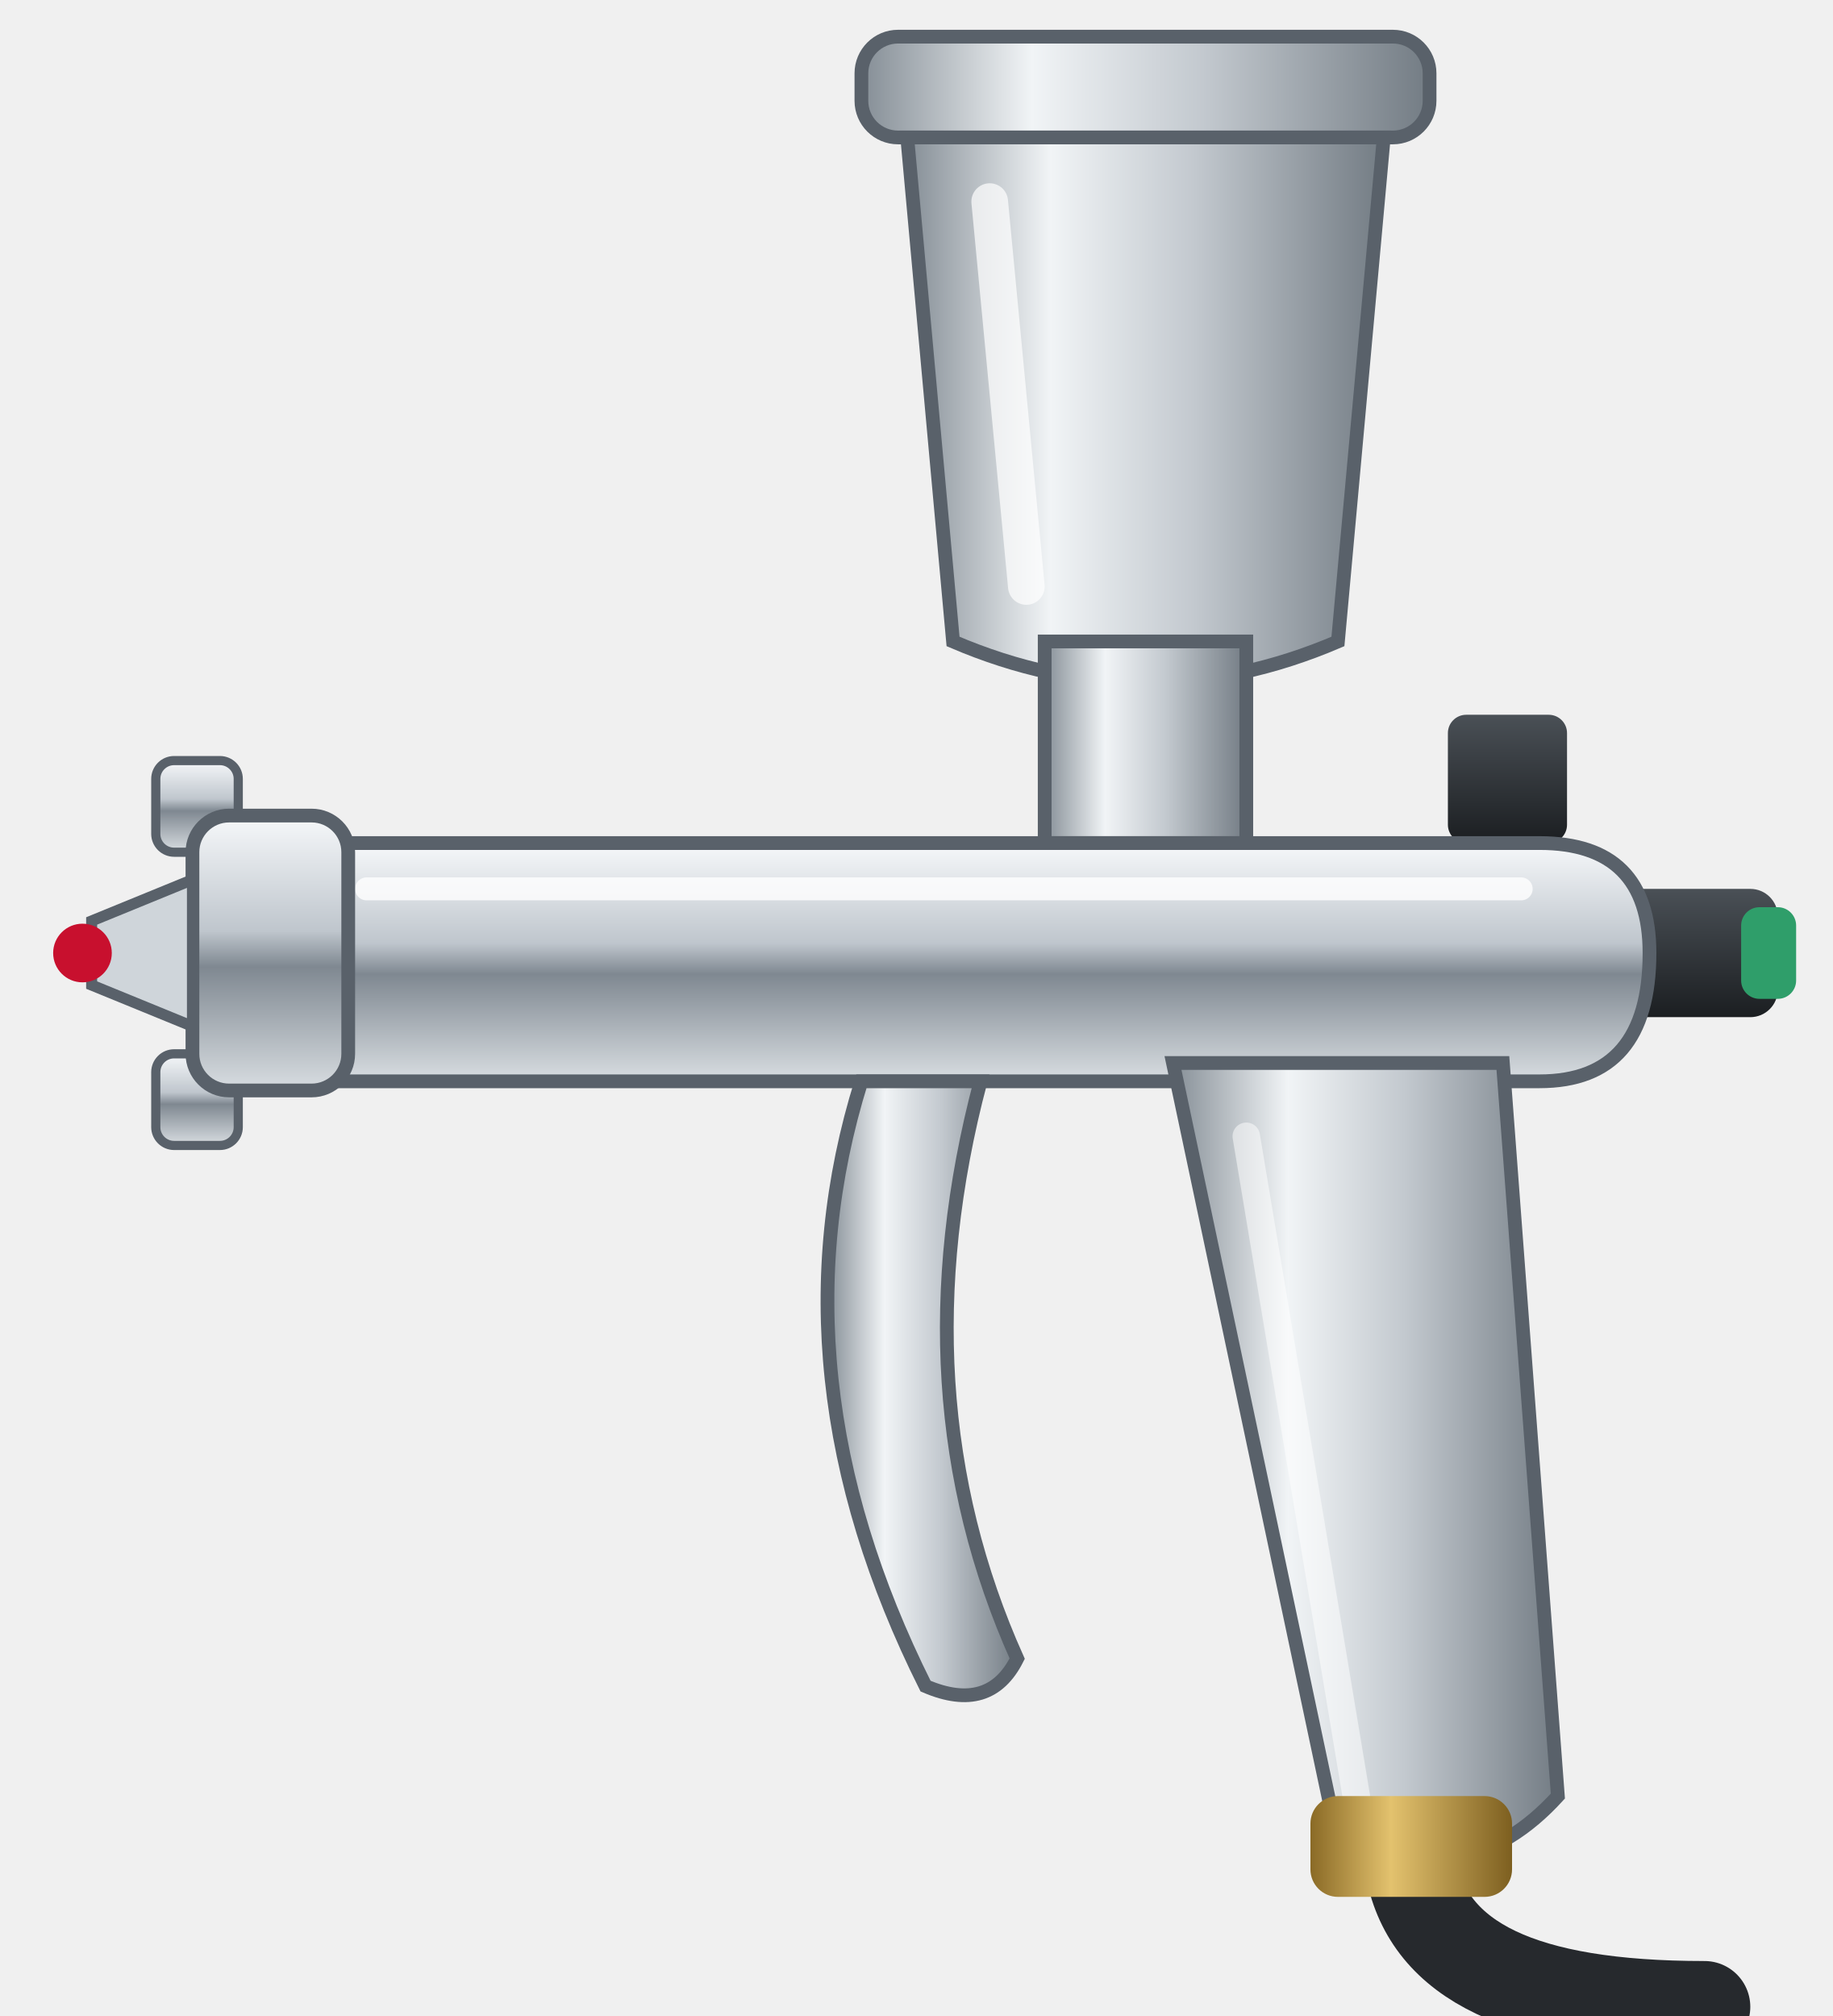
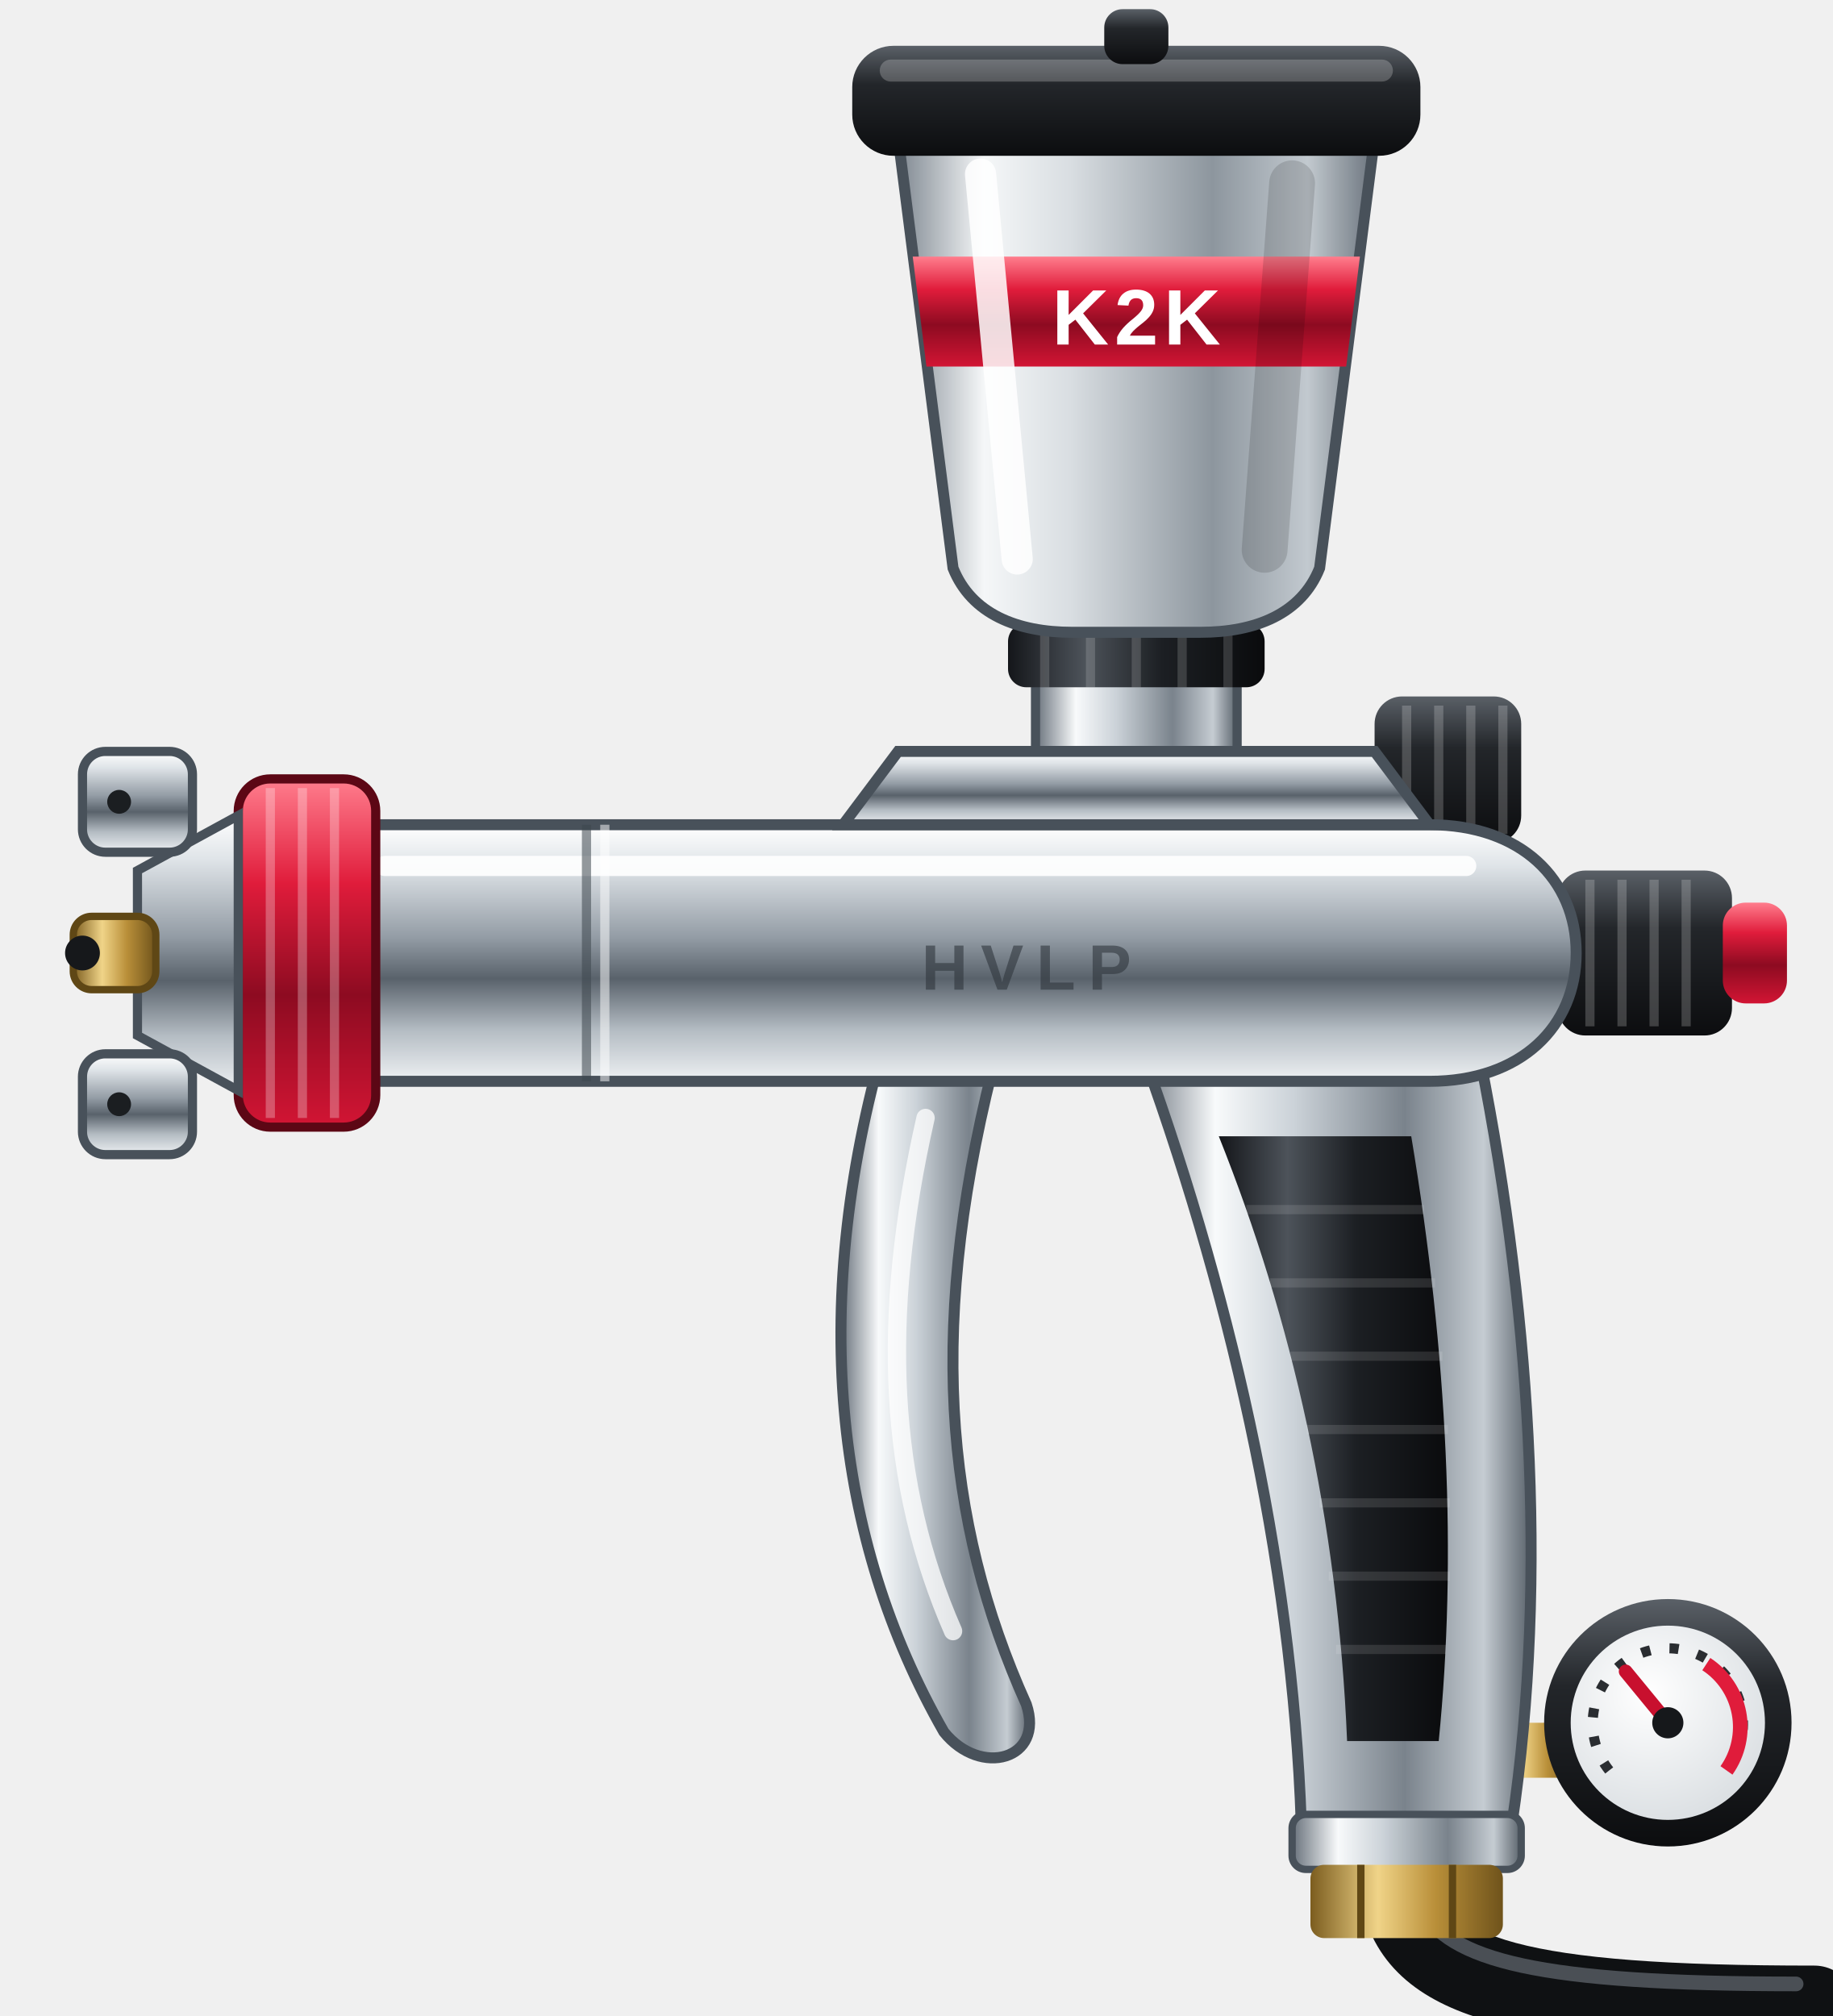
<svg xmlns="http://www.w3.org/2000/svg" viewBox="0 0 200 220" width="200" height="220">
  <defs>
-     <linearGradient id="steel" x1="0" y1="0" x2="0" y2="1">
-       <stop offset="0" stop-color="#f6f8fa" />
-       <stop offset="0.42" stop-color="#bfc6cd" />
-       <stop offset="0.55" stop-color="#7f8891" />
-       <stop offset="1" stop-color="#d9dee2" />
+     <linearGradient id="barrel" x1="0" y1="0" x2="0" y2="1">
+       <stop offset="0" stop-color="#ffffff" />
+       <stop offset=".16" stop-color="#dfe4e8" />
+       <stop offset=".44" stop-color="#939ca5" />
+       <stop offset=".6" stop-color="#59626b" />
+       <stop offset=".8" stop-color="#b4bcc3" />
+       <stop offset="1" stop-color="#eef1f3" />
    </linearGradient>
-     <linearGradient id="steelH" x1="0" y1="0" x2="1" y2="0">
-       <stop offset="0" stop-color="#858e96" />
-       <stop offset="0.3" stop-color="#f1f4f6" />
-       <stop offset="0.6" stop-color="#c3c9cf" />
-       <stop offset="1" stop-color="#737c84" />
+     <linearGradient id="tube" x1="0" y1="0" x2="1" y2="0">
+       <stop offset="0" stop-color="#68717b" />
+       <stop offset=".2" stop-color="#f8fafb" />
+       <stop offset=".4" stop-color="#cbd2d8" />
+       <stop offset=".68" stop-color="#7a838c" />
+       <stop offset=".88" stop-color="#c5ccd2" />
+       <stop offset="1" stop-color="#59626b" />
    </linearGradient>
-     <linearGradient id="dark" x1="0" y1="0" x2="0" y2="1">
-       <stop offset="0" stop-color="#4a5056" />
-       <stop offset="1" stop-color="#1b1e21" />
+     <linearGradient id="cup" x1="0" y1="0" x2="1" y2="0">
+       <stop offset="0" stop-color="#7f8891" />
+       <stop offset=".18" stop-color="#f5f7f8" />
+       <stop offset=".36" stop-color="#d9dee2" />
+       <stop offset=".66" stop-color="#8d969e" />
+       <stop offset=".86" stop-color="#c2c9cf" />
+       <stop offset="1" stop-color="#6b747d" />
+     </linearGradient>
+     <linearGradient id="black" x1="0" y1="0" x2="0" y2="1">
+       <stop offset="0" stop-color="#5a6067" />
+       <stop offset=".35" stop-color="#23262a" />
+       <stop offset="1" stop-color="#0c0d0f" />
+     </linearGradient>
+     <linearGradient id="blackH" x1="0" y1="0" x2="1" y2="0">
+       <stop offset="0" stop-color="#14161a" />
+       <stop offset=".3" stop-color="#4d535a" />
+       <stop offset=".6" stop-color="#1c1f23" />
+       <stop offset="1" stop-color="#0a0b0d" />
+     </linearGradient>
+     <linearGradient id="red" x1="0" y1="0" x2="0" y2="1">
+       <stop offset="0" stop-color="#ff7d8d" />
+       <stop offset=".3" stop-color="#e01c3b" />
+       <stop offset=".62" stop-color="#8d0b21" />
+       <stop offset="1" stop-color="#d21534" />
    </linearGradient>
    <linearGradient id="brass" x1="0" y1="0" x2="1" y2="0">
-       <stop offset="0" stop-color="#8a6a26" />
-       <stop offset="0.4" stop-color="#e3c26e" />
-       <stop offset="1" stop-color="#7d5f20" />
+       <stop offset="0" stop-color="#7c5d1f" />
+       <stop offset=".35" stop-color="#f0d488" />
+       <stop offset=".65" stop-color="#b98f39" />
+       <stop offset="1" stop-color="#6f531b" />
    </linearGradient>
+     <radialGradient id="dial" cx=".4" cy=".35" r=".8">
+       <stop offset="0" stop-color="#ffffff" />
+       <stop offset="1" stop-color="#d5dade" />
+     </radialGradient>
  </defs>
-   <path d="M154 204 C156 214 166 219 186 219" stroke="#26292d" stroke-width="10" fill="none" stroke-linecap="round" />
-   <rect x="94" y="4" width="62" height="11" rx="4" fill="url(#steelH)" stroke="#59616a" stroke-width="1.5" />
-   <path d="M99 15 H151 L146 70 Q125 79 104 70 Z" fill="url(#steelH)" stroke="#59616a" stroke-width="1.5" />
-   <path d="M108 22 L112 64" stroke="#ffffff" stroke-opacity="0.7" stroke-width="4" stroke-linecap="round" />
-   <rect x="114" y="70" width="22" height="22" fill="url(#steelH)" stroke="#59616a" stroke-width="1.5" />
-   <rect x="158" y="78" width="13" height="14" rx="2" fill="url(#dark)" />
-   <rect x="176" y="97" width="18" height="14" rx="3" fill="url(#dark)" />
-   <rect x="190" y="99" width="6" height="10" rx="2" fill="#2f9e6a" />
-   <path d="M34 92 H168 Q180 92 180 104 Q180 118 168 118 H34 Z" fill="url(#steel)" stroke="#59616a" stroke-width="1.5" />
-   <path d="M40 97 H166" stroke="#ffffff" stroke-opacity="0.8" stroke-width="2.5" stroke-linecap="round" />
-   <path d="M94 118 Q84 150 101 184 Q108 187 111 181 Q98 152 107 118 Z" fill="url(#steelH)" stroke="#59616a" stroke-width="1.5" />
-   <path d="M128 116 H164 L170 196 Q160 207 146 201 Z" fill="url(#steelH)" stroke="#59616a" stroke-width="1.5" />
-   <path d="M136 124 L148 196" stroke="#ffffff" stroke-opacity="0.5" stroke-width="3" stroke-linecap="round" />
-   <rect x="143" y="196" width="22" height="11" rx="3" fill="url(#brass)" />
-   <rect x="17" y="83" width="9" height="10" rx="2" fill="url(#steel)" stroke="#59616a" />
-   <rect x="17" y="115" width="9" height="10" rx="2" fill="url(#steel)" stroke="#59616a" />
-   <rect x="21" y="89" width="17" height="30" rx="4" fill="url(#steel)" stroke="#59616a" stroke-width="1.5" />
-   <path d="M21 96 L10 100.5 V107.5 L21 112 Z" fill="#cfd5da" stroke="#59616a" stroke-width="1.2" />
-   <circle cx="9" cy="104" r="3.2" fill="#c8102e" />
+   <path d="M153 207 C155 216 166 219 198 219" stroke="#0f1113" stroke-width="9" fill="none" stroke-linecap="round" />
+   <path d="M155 208 C158 214 168 216.5 196 216.5" stroke="#4a4f55" stroke-width="1.6" fill="none" stroke-linecap="round" />
+   <rect x="163" y="188" width="9" height="6" fill="url(#brass)" />
+   <circle cx="182" cy="188" r="13.5" fill="url(#black)" />
+   <circle cx="182" cy="188" r="10.6" fill="url(#dial)" />
+   <path d="M175.6 193.2 A8.2 8.2 0 1 1 188.4 193.2" fill="none" stroke="#2a2d31" stroke-width="1.1" stroke-dasharray="1 2.1" />
+   <path d="M186.2 181.6 A8.2 8.2 0 0 1 188.4 193.2" fill="none" stroke="#e01c3b" stroke-width="1.6" />
+   <path d="M182 188 L177.4 182.4" stroke="#c8102e" stroke-width="1.5" stroke-linecap="round" />
+   <circle cx="182" cy="188" r="1.7" fill="#16181b" />
+   <path d="M124 113 H161 C167 142 169 172 165 199 H142 C141 170 134 140 124 113 Z" fill="url(#tube)" stroke="#48515a" stroke-width="1.2" />
+   <path d="M133 124 H154 C158 148 159 170 157 190 H147 C146 166 141 144 133 124 Z" fill="url(#blackH)" />
+   <g stroke="#ffffff" stroke-opacity=".12" stroke-width="1">
+     <path d="M136 132 H155.4" />
+     <path d="M138.6 140 H156.6" />
+     <path d="M140.8 148 H157.4" />
+     <path d="M142.6 156 H158" />
+     <path d="M144 164 H158.2" />
+     <path d="M145 172 H158.2" />
+     <path d="M145.8 180 H157.8" />
+   </g>
+   <rect x="141" y="198" width="25" height="6" rx="1.5" fill="url(#tube)" stroke="#48515a" stroke-width=".8" />
+   <rect x="143" y="203.5" width="21" height="8" rx="1.5" fill="url(#brass)" />
+   <path d="M148.5 203.5 V211.5 M158.5 203.5 V211.5" stroke="#5f4715" stroke-width=".8" />
+   <path d="M97 112 C88 142 91 168 103 189 C107 194 114 192 112 186 C103 166 101 144 109 114 Z" fill="url(#tube)" stroke="#48515a" stroke-width="1.2" />
+   <path d="M101 122 C96 144 97 162 104 178" stroke="#ffffff" stroke-opacity=".75" stroke-width="2" fill="none" stroke-linecap="round" />
+   <circle cx="104" cy="112" r="3.4" fill="#2a2d31" />
+   <circle cx="104" cy="112" r="1.4" fill="#aeb5bc" />
+   <rect x="113" y="72" width="22" height="20" fill="url(#tube)" stroke="#48515a" stroke-width="1" />
+   <rect x="110" y="68" width="28" height="7" rx="2" fill="url(#blackH)" />
+   <path d="M114 68 V75 M119 68 V75 M124 68 V75 M129 68 V75 M134 68 V75" stroke="#ffffff" stroke-opacity=".16" stroke-width="1" />
+   <path d="M98 15 H150 L144 62 C142 67 137 69 131 69 H117 C111 69 106 67 104 62 Z" fill="url(#cup)" stroke="#48515a" stroke-width="1.2" />
+   <path d="M99.6 28 H148.4 L146.9 40 H101.1 Z" fill="url(#red)" />
+   <text x="124" y="37.6" text-anchor="middle" font-family="Arial Black, Arial, sans-serif" font-weight="900" font-size="8.6" fill="#ffffff" letter-spacing=".6">K2K</text>
+   <path d="M107 19 L111 61" stroke="#ffffff" stroke-opacity=".85" stroke-width="3.4" stroke-linecap="round" />
+   <path d="M141 20 L138 60" stroke="#000000" stroke-opacity=".14" stroke-width="5" stroke-linecap="round" />
+   <rect x="93" y="5" width="62" height="12" rx="4.5" fill="url(#black)" />
+   <rect x="96" y="6.5" width="56" height="2.4" rx="1.2" fill="#ffffff" fill-opacity=".22" />
+   <rect x="120.5" y="1" width="7" height="6" rx="2" fill="url(#black)" />
+   <rect x="150" y="76" width="16" height="16" rx="3" fill="url(#black)" />
+   <path d="M153.5 77 V91 M157 77 V91 M160.5 77 V91 M164 77 V91" stroke="#ffffff" stroke-opacity=".2" stroke-width="1" />
+   <rect x="170" y="95" width="19" height="18" rx="3" fill="url(#black)" />
+   <path d="M173.5 96 V112 M177 96 V112 M180.5 96 V112 M184 96 V112" stroke="#ffffff" stroke-opacity=".2" stroke-width="1" />
+   <rect x="188" y="98.5" width="7" height="11" rx="2.5" fill="url(#red)" />
+   <path d="M36 90 H156 C166 90 172 96 172 104 C172 112 166 118 156 118 H36 Z" fill="url(#barrel)" stroke="#48515a" stroke-width="1.2" />
+   <path d="M92 90 L98 82 H150 L156 90 Z" fill="url(#barrel)" stroke="#48515a" stroke-width="1.2" />
+   <path d="M42 94.5 H160" stroke="#ffffff" stroke-opacity=".9" stroke-width="2.2" stroke-linecap="round" />
+   <path d="M64 90 V118" stroke="#3d454d" stroke-opacity=".55" stroke-width="1" />
+   <path d="M66 90 V118" stroke="#ffffff" stroke-opacity=".5" stroke-width="1" />
+   <text x="112" y="108" text-anchor="middle" font-family="Arial Black, Arial, sans-serif" font-weight="900" font-size="7" fill="#2f363d" fill-opacity=".6" letter-spacing="1.4">HVLP</text>
+   <rect x="26" y="85" width="15" height="38" rx="3.5" fill="url(#red)" stroke="#5c0715" stroke-width="1" />
+   <path d="M29.5 86 V122 M33 86 V122 M36.5 86 V122" stroke="#ffffff" stroke-opacity=".28" stroke-width="1" />
+   <path d="M26 89 L15 95 V113 L26 119 Z" fill="url(#barrel)" stroke="#48515a" stroke-width="1" />
+   <rect x="9" y="82" width="12" height="11" rx="2.5" fill="url(#barrel)" stroke="#48515a" stroke-width="1" />
+   <rect x="9" y="115" width="12" height="11" rx="2.5" fill="url(#barrel)" stroke="#48515a" stroke-width="1" />
+   <circle cx="13" cy="87.5" r="1.3" fill="#1b1e21" />
+   <circle cx="13" cy="120.5" r="1.3" fill="#1b1e21" />
+   <rect x="8" y="100" width="9" height="8" rx="2" fill="url(#brass)" stroke="#5f4715" stroke-width=".8" />
+   <circle cx="9" cy="104" r="1.9" fill="#16181b" />
</svg>
